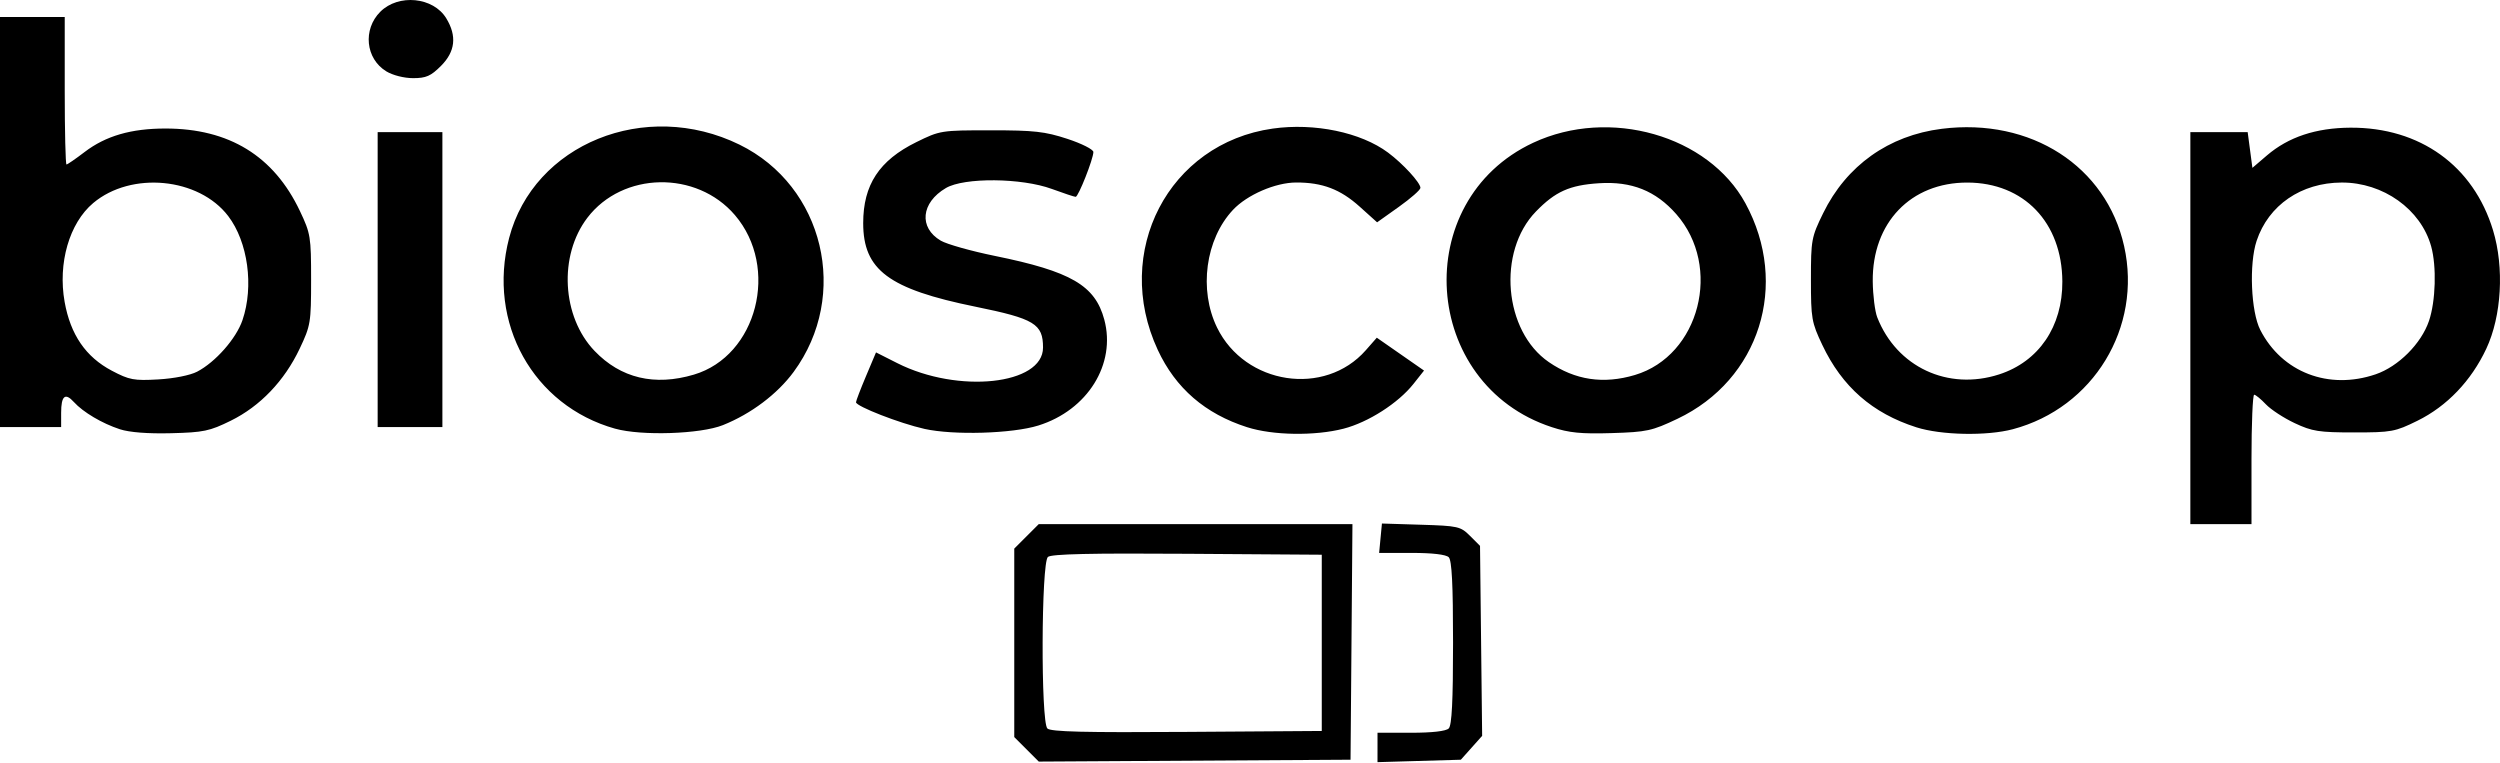
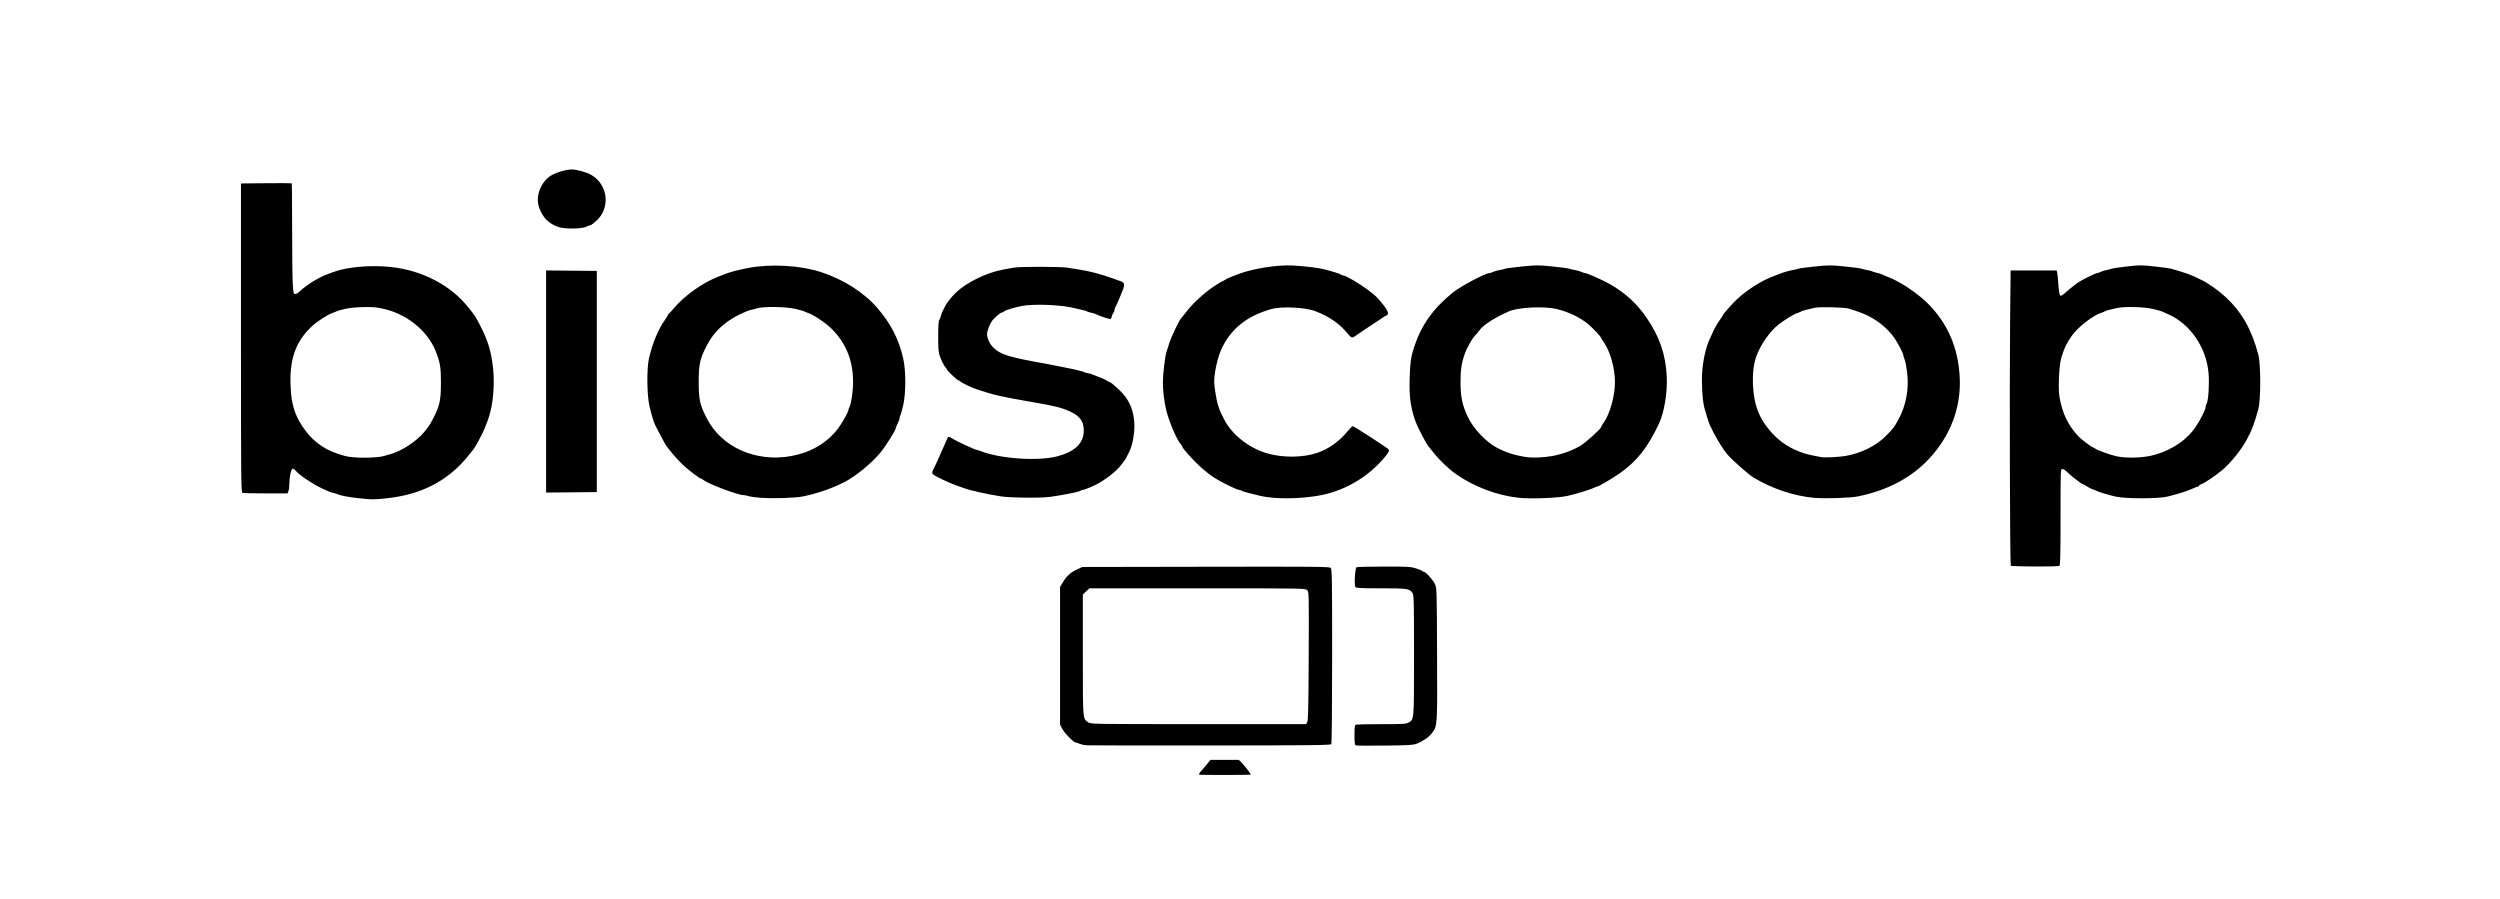
- <svg xmlns="http://www.w3.org/2000/svg" width="183.909mm" height="56.066mm" viewBox="0 0 183.909 56.066" version="1.1" id="svg1">
+ <svg xmlns="http://www.w3.org/2000/svg" version="1.1" id="svg1" width="640" height="230" viewBox="0 0 640 230">
  <defs id="defs1" />
-   <g id="layer1" transform="translate(-13.22917,-120.3857)">
-     <path style="fill:#000000;stroke-width:0.265" d="m 88.744,175.509 -0.902,-0.902 v -6.932 -6.932 l 0.9,-0.9 0.9,-0.9 h 11.539 11.539 l -0.07,8.665 -0.07,8.665 -11.467,0.069 -11.467,0.069 z m 21.719,-7.834 v -6.482 l -9.891,-0.069 c -7.08,-0.05 -9.994,0.016 -10.253,0.231 -0.494,0.41 -0.532,12.13 -0.041,12.621 0.242,0.242 2.749,0.304 10.253,0.251 l 9.932,-0.069 z m 4.101,7.696 v -1.081 h 2.461 c 1.561,0 2.577,-0.116 2.778,-0.318 0.228,-0.228 0.318,-1.999 0.318,-6.297 0,-4.298 -0.089,-6.069 -0.318,-6.297 -0.2,-0.2 -1.204,-0.318 -2.719,-0.318 h -2.401 l 0.103,-1.081 0.103,-1.081 2.875,0.089 c 2.734,0.084 2.911,0.125 3.608,0.822 l 0.733,0.733 0.078,6.988 0.078,6.988 -0.784,0.878 -0.784,0.878 -3.065,0.089 -3.065,0.089 z m 59.796,-30.847 v -14.42 h 2.108 2.108 l 0.174,1.315 0.174,1.315 1.07,-0.916 c 1.582,-1.354 3.605,-2.026 6.139,-2.04 5.12,-0.028 9.05,2.798 10.492,7.545 0.836,2.751 0.633,6.309 -0.495,8.715 -1.109,2.364 -2.892,4.23 -5.068,5.301 -1.644,0.81 -1.904,0.858 -4.658,0.858 -2.586,0 -3.082,-0.078 -4.372,-0.685 -0.8,-0.376 -1.753,-1 -2.117,-1.384 -0.364,-0.385 -0.751,-0.702 -0.86,-0.705 -0.109,-0.003 -0.198,2.139 -0.198,4.758 v 4.763 h -2.249 -2.249 z m 13.627,3.398 c 1.675,-0.571 3.356,-2.252 3.926,-3.926 0.495,-1.453 0.57,-4.013 0.162,-5.485 -0.758,-2.73 -3.53,-4.707 -6.584,-4.697 -2.975,0.01 -5.385,1.663 -6.258,4.293 -0.563,1.694 -0.418,5.204 0.27,6.549 1.595,3.12 5.032,4.442 8.484,3.266 z m -165.941,4.04 c -1.301,-0.424 -2.705,-1.255 -3.38,-2 -0.645,-0.713 -0.939,-0.463 -0.939,0.795 v 1.043 h -2.249 -2.249 v -15.081 -15.081 h 2.381 2.381 v 5.424 c 0,2.983 0.059,5.424 0.13,5.424 0.071,0 0.672,-0.414 1.334,-0.919 1.552,-1.184 3.419,-1.727 5.944,-1.727 4.685,0 7.973,2.018 9.895,6.073 0.782,1.65 0.821,1.889 0.821,5.04 0,3.169 -0.035,3.382 -0.843,5.086 -1.121,2.366 -2.906,4.232 -5.067,5.296 -1.555,0.766 -2.004,0.86 -4.393,0.92 -1.703,0.043 -3.059,-0.062 -3.766,-0.292 z m 5.683,-4.233 c 1.352,-0.705 2.876,-2.436 3.338,-3.792 0.849,-2.491 0.401,-5.755 -1.051,-7.658 -2.16,-2.832 -7.132,-3.311 -9.93,-0.957 -1.76,1.481 -2.611,4.428 -2.102,7.277 0.431,2.409 1.556,4.048 3.473,5.058 1.288,0.679 1.625,0.742 3.414,0.64 1.157,-0.066 2.349,-0.303 2.858,-0.568 z m 30.75,4.192 c -6.03,-1.689 -9.422,-7.787 -7.798,-14.023 1.803,-6.923 10.027,-10.26 16.944,-6.874 6.223,3.047 8.138,11.082 3.985,16.723 -1.2,1.63 -3.132,3.084 -5.2,3.912 -1.651,0.661 -5.992,0.804 -7.931,0.261 z m 5.799,-3.978 c 4.647,-1.38 6.315,-7.877 3.013,-11.735 -2.825,-3.301 -8.26,-3.202 -10.853,0.198 -2.123,2.784 -1.881,7.277 0.529,9.794 1.925,2.011 4.413,2.604 7.312,1.743 z m 16.949,3.991 c -1.811,-0.405 -5.027,-1.658 -5.027,-1.958 0,-0.097 0.331,-0.962 0.736,-1.922 l 0.736,-1.745 1.565,0.791 c 4.475,2.263 10.721,1.595 10.721,-1.146 0,-1.742 -0.629,-2.122 -4.964,-3.005 -6.385,-1.3 -8.265,-2.7 -8.265,-6.151 0,-2.816 1.177,-4.611 3.906,-5.955 1.748,-0.86 1.82,-0.872 5.481,-0.872 3.19,0 3.978,0.088 5.628,0.628 1.061,0.348 1.918,0.781 1.918,0.969 0,0.503 -1.104,3.298 -1.303,3.298 -0.094,0 -0.881,-0.261 -1.749,-0.58 -2.231,-0.82 -6.45,-0.857 -7.796,-0.068 -1.834,1.075 -2.012,2.917 -0.374,3.874 0.448,0.261 2.233,0.764 3.968,1.118 5.614,1.143 7.379,2.17 8.056,4.685 0.881,3.272 -1.228,6.661 -4.849,7.793 -1.919,0.6 -6.244,0.727 -8.389,0.247 z m 23.75,-0.119 c -3.094,-0.989 -5.269,-2.871 -6.579,-5.691 -3.349,-7.211 0.797,-15.193 8.456,-16.279 3.07,-0.435 6.487,0.276 8.486,1.767 1.098,0.818 2.376,2.211 2.382,2.593 0.002,0.146 -0.714,0.775 -1.592,1.4 l -1.596,1.135 -1.28,-1.151 c -1.424,-1.28 -2.741,-1.782 -4.672,-1.778 -1.531,0.003 -3.61,0.904 -4.651,2.014 -2.025,2.16 -2.527,5.884 -1.169,8.661 2.061,4.213 7.921,5.103 10.942,1.662 l 0.808,-0.92 1.737,1.209 1.737,1.209 -0.777,0.981 c -1.12,1.415 -3.327,2.827 -5.146,3.295 -2.111,0.543 -5.195,0.496 -7.085,-0.108 z m 22.41,-0.006 c -9.617,-3.148 -10.503,-16.655 -1.372,-20.921 5.612,-2.622 12.894,-0.544 15.615,4.455 3.253,5.977 1.042,12.981 -5.004,15.852 -1.876,0.891 -2.247,0.972 -4.837,1.051 -2.247,0.069 -3.123,-0.018 -4.403,-0.437 z m 6.114,-3.838 c 4.762,-1.421 6.443,-7.967 3.04,-11.834 -1.514,-1.72 -3.287,-2.427 -5.693,-2.271 -2.155,0.14 -3.207,0.612 -4.633,2.082 -2.862,2.949 -2.358,8.806 0.952,11.075 1.939,1.329 4.016,1.639 6.334,0.948 z m 20.698,3.847 c -3.234,-1.034 -5.458,-2.982 -6.914,-6.056 -0.789,-1.665 -0.837,-1.943 -0.837,-4.81 0,-2.921 0.036,-3.116 0.897,-4.879 1.715,-3.509 4.824,-5.722 8.726,-6.212 6.559,-0.824 12.105,2.747 13.418,8.639 1.332,5.974 -2.262,11.883 -8.186,13.46 -1.917,0.51 -5.274,0.443 -7.105,-0.142 z m 6.09,-3.889 c 2.918,-0.942 4.673,-3.52 4.654,-6.836 -0.025,-4.345 -2.832,-7.269 -6.986,-7.277 -4.169,-0.008 -7.008,2.956 -6.962,7.268 0.011,1.019 0.16,2.209 0.331,2.646 1.431,3.651 5.197,5.416 8.963,4.199 z m -119.278,-6.977 v -10.848 h 2.381 2.381 v 10.848 10.848 h -2.381 -2.381 z m 0.63,-15.322 c -1.519,-0.927 -1.734,-3.081 -0.436,-4.379 1.337,-1.337 3.899,-1.084 4.852,0.48 0.795,1.303 0.667,2.448 -0.39,3.505 -0.748,0.748 -1.094,0.899 -2.051,0.899 -0.664,-5.3e-4 -1.5,-0.214 -1.976,-0.504 z" id="path1" />
+   <g id="g1">
+     <path style="fill:#000000;stroke-width:0.72" d="m 307.077,198.333 c -0.192,-0.179 -0.096,-0.401 0.406,-0.932 0.278,-0.295 0.934,-1.062 1.458,-1.706 l 0.952,-1.17 h 3.624 3.624 l 0.733,0.754 c 1.07,1.101 2.517,3.033 2.283,3.05 -0.975,0.071 -13.004,0.075 -13.08,0.004 z m -29.034,-7.538 c -0.524,-0.044 -1.29,-0.226 -1.703,-0.404 -0.413,-0.179 -0.863,-0.325 -1.001,-0.325 -0.498,0 -2.812,-2.365 -3.382,-3.455 l -0.582,-1.115 v -17.611 -17.611 l 0.696,-1.176 c 0.95,-1.605 2.006,-2.567 3.641,-3.318 l 1.379,-0.634 31.594,-0.058 c 28.549,-0.052 31.63,-0.024 31.971,0.295 0.339,0.317 0.376,2.603 0.373,22.573 -0.002,12.87 -0.094,22.355 -0.219,22.539 -0.185,0.274 -4.589,0.323 -31.015,0.349 -16.94,0.016 -31.228,-0.006 -31.752,-0.05 z m 56.61,-5.912 c 0.24,-0.393 0.321,-4.051 0.374,-16.934 0.068,-16.276 0.064,-16.437 -0.417,-16.886 -0.482,-0.451 -0.637,-0.454 -28.102,-0.454 h -27.617 l -0.841,0.788 -0.841,0.788 v 15.497 c 0,16.9 -0.052,16.24 1.363,17.228 0.66,0.461 0.719,0.462 28.218,0.469 l 27.557,0.007 z m 12.392,5.94 c -0.213,-0.09 -0.298,-0.845 -0.298,-2.647 0,-2.093 0.064,-2.544 0.377,-2.656 0.207,-0.074 3.146,-0.135 6.53,-0.135 5.388,0 6.242,-0.048 6.868,-0.384 1.511,-0.812 1.467,-0.295 1.467,-17.242 0,-13.913 -0.037,-15.435 -0.393,-15.943 -0.8,-1.143 -1.226,-1.207 -8.021,-1.207 -5.106,0 -6.346,-0.059 -6.57,-0.312 -0.376,-0.424 -0.131,-4.834 0.282,-5.079 0.162,-0.096 3.321,-0.176 7.021,-0.178 6.265,-0.003 6.829,0.029 8.216,0.475 0.819,0.263 1.525,0.564 1.569,0.669 0.044,0.104 0.218,0.19 0.386,0.19 0.485,0 2.244,1.916 2.82,3.072 0.524,1.052 0.524,1.062 0.591,18.106 0.073,18.663 0.104,18.185 -1.322,20.138 -0.71,0.972 -2.29,2.069 -3.865,2.683 -0.948,0.37 -1.894,0.427 -8.216,0.497 -3.929,0.044 -7.278,0.023 -7.442,-0.046 z m 167.715,-46.008 c -0.216,-0.327 -0.344,-45.353 -0.177,-62.142 l 0.134,-13.431 h 5.887 5.887 l 0.145,0.502 c 0.08,0.276 0.216,1.632 0.302,3.014 0.087,1.382 0.275,2.658 0.419,2.837 0.216,0.269 0.549,0.072 1.928,-1.14 0.917,-0.805 2.149,-1.778 2.739,-2.161 1.192,-0.775 4.471,-2.381 4.866,-2.384 0.14,-6.9e-4 0.553,-0.147 0.919,-0.326 0.366,-0.179 1.062,-0.392 1.548,-0.474 0.486,-0.082 1.044,-0.227 1.241,-0.321 0.197,-0.095 1.936,-0.351 3.864,-0.569 3.339,-0.378 3.675,-0.378 7.08,-0.011 1.966,0.212 3.871,0.47 4.233,0.575 4.433,1.273 4.785,1.405 7.959,2.967 1.712,0.843 4.282,2.67 5.996,4.263 4.187,3.891 6.726,8.372 8.415,14.852 0.639,2.452 0.636,11.392 -0.005,13.821 -0.952,3.608 -1.707,5.58 -3.099,8.091 -1.426,2.574 -4.103,5.857 -6.196,7.601 -1.81,1.508 -4.561,3.345 -5.37,3.586 -0.271,0.08 -0.492,0.24 -0.492,0.354 0,0.114 -0.105,0.208 -0.234,0.208 -0.129,0 -0.861,0.284 -1.626,0.631 -1.373,0.622 -3.203,1.199 -6.236,1.966 -2.315,0.585 -10.823,0.582 -13.336,-0.004 -1.942,-0.453 -4.502,-1.233 -4.882,-1.487 -0.131,-0.088 -0.506,-0.234 -0.834,-0.326 -0.327,-0.092 -1.056,-0.455 -1.619,-0.808 -0.563,-0.352 -1.084,-0.641 -1.157,-0.641 -0.262,0 -3.148,-2.25 -3.862,-3.012 -0.401,-0.428 -0.947,-0.778 -1.213,-0.778 -0.48,0 -0.484,0.087 -0.484,12.348 0,9.729 -0.064,12.371 -0.3,12.456 -0.664,0.238 -12.279,0.185 -12.439,-0.058 z M 550.423,116.718 c 4.224,-0.87 8.401,-3.308 10.843,-6.328 1.422,-1.759 3.384,-5.383 3.384,-6.253 0,-0.204 0.119,-0.58 0.265,-0.835 0.444,-0.777 0.708,-5.198 0.469,-7.862 -0.59,-6.565 -4.758,-12.595 -10.378,-15.014 -0.655,-0.282 -1.368,-0.601 -1.585,-0.71 -0.217,-0.109 -1.303,-0.403 -2.414,-0.655 -2.179,-0.493 -7.016,-0.624 -8.861,-0.239 -2.013,0.42 -3.086,0.704 -3.325,0.881 -0.136,0.101 -0.498,0.256 -0.804,0.344 -2.086,0.599 -6.116,3.723 -7.629,5.913 -1.433,2.075 -1.799,2.836 -2.681,5.573 -0.57,1.77 -0.864,7.804 -0.489,10.032 0.711,4.222 2.232,7.379 4.917,10.208 0.622,0.655 3.352,2.722 3.596,2.722 0.102,0 0.355,0.133 0.562,0.295 0.591,0.464 3.793,1.632 5.496,2.004 2.283,0.499 5.997,0.466 8.635,-0.078 z M 91.814,127.54 c -2.768,-0.294 -4.496,-0.636 -5.783,-1.144 -0.43,-0.17 -0.919,-0.309 -1.086,-0.309 -0.167,0 -1.321,-0.482 -2.564,-1.071 -2.437,-1.154 -5.696,-3.348 -6.648,-4.475 -0.382,-0.452 -0.694,-0.635 -0.885,-0.518 -0.38,0.232 -0.777,2.198 -0.777,3.851 0,0.711 -0.105,1.55 -0.232,1.864 l -0.232,0.572 h -5.583 c -3.071,0 -5.752,-0.061 -5.96,-0.135 -0.342,-0.123 -0.377,-3.825 -0.377,-39.673 V 46.964 l 6.45,-0.063 c 3.548,-0.034 6.495,-0.021 6.549,0.03 0.054,0.051 0.099,5.227 0.099,11.501 0,6.275 0.07,12.628 0.156,14.118 0.146,2.543 0.186,2.71 0.648,2.71 0.271,0 0.763,-0.284 1.095,-0.632 0.751,-0.788 3.19,-2.523 4.432,-3.153 0.514,-0.261 1.094,-0.564 1.291,-0.674 0.341,-0.191 0.821,-0.382 2.977,-1.185 3.445,-1.282 9.58,-1.812 14.655,-1.268 8.066,0.865 15.329,4.655 19.88,10.373 1.738,2.183 1.773,2.236 2.925,4.452 2.108,4.054 2.96,6.908 3.413,11.439 0.346,3.462 0.036,7.979 -0.746,10.871 -0.479,1.77 -0.579,2.058 -1.51,4.329 -0.557,1.358 -2.35,4.72 -2.76,5.172 -0.144,0.159 -0.654,0.791 -1.135,1.404 -3.783,4.831 -8.596,8.116 -14.48,9.882 -2.198,0.66 -4.759,1.133 -7.451,1.377 -2.851,0.258 -2.92,0.257 -6.361,-0.109 z m 6.492,-10.804 c 2.578,-0.697 3.503,-1.059 5.207,-2.035 3.3,-1.89 5.68,-4.283 7.23,-7.268 1.846,-3.555 2.135,-4.846 2.135,-9.545 0,-3.858 -0.19,-5.023 -1.28,-7.839 -1.566,-4.046 -5.159,-7.691 -9.526,-9.662 -1.794,-0.81 -2.589,-1.058 -5.02,-1.564 -1.846,-0.385 -6.447,-0.253 -8.66,0.247 -1.131,0.256 -2.164,0.545 -2.295,0.641 -0.131,0.097 -0.496,0.251 -0.812,0.341 -1.149,0.331 -3.986,2.137 -5.38,3.427 -4.246,3.927 -5.887,8.594 -5.495,15.634 0.15,2.69 0.261,3.416 0.856,5.573 0.779,2.827 3.256,6.528 5.653,8.447 2.171,1.738 4,2.632 7.321,3.579 2.125,0.606 7.864,0.619 10.065,0.024 z m 96.386,10.694 c -1.31,-0.099 -2.683,-0.292 -3.052,-0.428 -0.369,-0.136 -0.936,-0.247 -1.26,-0.247 -1.485,0 -9.148,-2.896 -10.345,-3.91 -0.211,-0.179 -0.464,-0.326 -0.562,-0.326 -0.366,0 -3.174,-2.129 -4.677,-3.546 -0.857,-0.808 -2.115,-2.172 -2.794,-3.03 -0.68,-0.858 -1.319,-1.661 -1.42,-1.783 -0.201,-0.243 -2.653,-4.851 -2.965,-5.573 -0.395,-0.913 -0.924,-2.737 -1.384,-4.773 -0.626,-2.765 -0.681,-9.514 -0.098,-12.058 0.9,-3.93 2.401,-7.532 4.149,-9.956 0.392,-0.544 0.713,-1.076 0.713,-1.183 0,-0.106 0.081,-0.227 0.18,-0.267 0.099,-0.041 0.732,-0.729 1.408,-1.53 2.654,-3.146 7.401,-6.511 11.272,-7.988 0.72,-0.275 1.524,-0.587 1.786,-0.693 1.232,-0.498 3.41,-1.065 5.954,-1.549 5.692,-1.083 13.161,-0.668 18.456,1.024 5.762,1.842 11.071,5.205 14.527,9.202 3.485,4.031 5.571,8.115 6.657,13.031 0.689,3.119 0.688,8.747 -5.2e-4,11.835 -0.269,1.204 -0.59,2.367 -0.714,2.584 -0.124,0.218 -0.23,0.578 -0.234,0.8 -0.004,0.223 -0.215,0.806 -0.468,1.296 -0.253,0.49 -0.464,1.003 -0.468,1.139 -0.021,0.631 -2.571,4.68 -4.126,6.552 -2.124,2.555 -6.247,5.918 -8.98,7.323 -3.101,1.595 -6.967,2.943 -10.597,3.696 -2.018,0.419 -7.693,0.603 -10.955,0.356 z m 7.917,-10.695 c 4.912,-0.906 8.92,-3.227 11.76,-6.81 1.056,-1.333 2.827,-4.445 2.827,-4.969 0,-0.152 0.102,-0.45 0.228,-0.663 0.479,-0.815 0.963,-4.103 0.963,-6.54 -4.1e-4,-5.651 -1.975,-10.32 -5.916,-13.987 -1.551,-1.443 -4.522,-3.354 -5.775,-3.714 -0.315,-0.091 -0.681,-0.244 -0.812,-0.341 -0.131,-0.097 -1.164,-0.386 -2.295,-0.641 -2.551,-0.577 -8.293,-0.649 -9.85,-0.124 -0.524,0.177 -1.092,0.323 -1.263,0.325 -0.171,0.002 -0.814,0.208 -1.429,0.458 -4.746,1.931 -8.058,4.772 -10.067,8.633 -1.797,3.453 -2.113,4.864 -2.113,9.415 0,4.575 0.3,5.899 2.135,9.433 3.809,7.335 12.564,11.195 21.607,9.526 z m 123.42,10.702 c -1.113,-0.092 -2.56,-0.294 -3.215,-0.448 -3.043,-0.716 -4.782,-1.195 -4.989,-1.375 -0.124,-0.108 -0.392,-0.198 -0.595,-0.2 -0.556,-0.005 -4.313,-1.83 -6.266,-3.043 -0.948,-0.589 -2.649,-1.925 -3.78,-2.969 -1.945,-1.796 -4.493,-4.649 -4.493,-5.031 0,-0.097 -0.149,-0.334 -0.33,-0.527 -1.04,-1.108 -3.086,-5.86 -3.8,-8.823 -0.53,-2.202 -0.872,-5.005 -0.866,-7.113 0.005,-2.055 0.539,-6.623 0.904,-7.742 0.134,-0.412 0.482,-1.502 0.773,-2.421 0.466,-1.473 2.382,-5.524 2.899,-6.13 0.105,-0.123 0.868,-1.076 1.696,-2.119 1.768,-2.226 4.742,-4.888 7.218,-6.46 0.968,-0.615 1.829,-1.118 1.913,-1.118 0.084,0 0.322,-0.134 0.529,-0.297 0.207,-0.163 0.965,-0.52 1.686,-0.792 0.72,-0.272 1.524,-0.58 1.786,-0.683 3.486,-1.372 9.991,-2.397 13.82,-2.178 3.232,0.185 6.438,0.568 7.936,0.949 2.484,0.631 3.961,1.09 4.434,1.378 0.258,0.157 0.604,0.286 0.767,0.286 0.522,0 3.904,1.984 5.891,3.456 2.196,1.627 2.472,1.891 4.15,3.968 1.277,1.581 1.547,2.507 0.808,2.769 -0.229,0.081 -0.543,0.254 -0.698,0.383 -0.155,0.129 -0.833,0.587 -1.507,1.016 -1.385,0.882 -5.116,3.378 -5.822,3.895 -0.704,0.515 -0.973,0.426 -1.821,-0.607 -2.134,-2.598 -4.565,-4.305 -8.192,-5.753 -2.588,-1.033 -8.715,-1.343 -11.431,-0.578 -6.303,1.776 -10.426,5.12 -12.821,10.399 -0.662,1.459 -1.309,3.895 -1.605,6.046 -0.255,1.849 -0.24,2.509 0.109,4.793 0.47,3.079 0.928,4.479 2.331,7.129 2.013,3.803 6.143,7.084 10.677,8.483 3.997,1.233 9.283,1.224 13.019,-0.023 2.903,-0.969 5.702,-2.94 7.744,-5.452 0.657,-0.808 1.298,-1.443 1.424,-1.409 0.442,0.117 8.415,5.259 9.051,5.837 0.424,0.386 0.261,0.754 -0.993,2.247 -3.737,4.448 -8.868,7.701 -14.527,9.209 -3.674,0.979 -9.405,1.415 -13.812,1.05 z m 62.751,-0.006 c -5.566,-0.613 -11.307,-2.771 -15.956,-5.997 -1.878,-1.303 -4.247,-3.553 -5.782,-5.491 -0.68,-0.858 -1.347,-1.684 -1.483,-1.834 -0.344,-0.382 -2.487,-4.439 -2.916,-5.522 -1.448,-3.651 -1.917,-6.713 -1.776,-11.592 0.12,-4.135 0.335,-5.68 1.123,-8.079 1.861,-5.666 4.819,-9.851 9.881,-13.982 1.972,-1.609 8.384,-5.021 9.445,-5.026 0.175,-6.9e-4 0.605,-0.141 0.954,-0.312 0.349,-0.171 1.1,-0.382 1.667,-0.47 0.567,-0.088 1.192,-0.238 1.389,-0.334 0.196,-0.096 2.136,-0.352 4.311,-0.569 3.788,-0.379 4.117,-0.379 7.859,0.001 2.148,0.218 4.066,0.475 4.263,0.569 0.196,0.095 0.821,0.244 1.389,0.332 0.567,0.088 1.318,0.3 1.667,0.47 0.349,0.171 0.766,0.311 0.925,0.312 0.571,0.003 4.835,1.91 6.637,2.968 3.795,2.229 6.599,4.805 9.024,8.291 3.411,4.903 5.018,9.541 5.291,15.27 0.191,4.014 -0.648,9.134 -1.954,11.926 -2.92,6.24 -5.694,9.739 -10.226,12.902 -1.678,1.171 -5.237,3.259 -5.559,3.262 -0.094,6.9e-4 -0.458,0.142 -0.809,0.313 -1.076,0.526 -4.721,1.64 -6.982,2.135 -2.413,0.528 -9.396,0.785 -12.383,0.456 z m 8.615,-10.693 c 2.571,-0.475 5.202,-1.434 7.221,-2.633 1.288,-0.765 5.239,-4.335 5.239,-4.734 0,-0.112 0.307,-0.635 0.682,-1.163 1.62,-2.278 2.89,-6.855 2.89,-10.415 0,-3.542 -1.23,-7.895 -2.89,-10.228 -0.375,-0.527 -0.683,-1.029 -0.684,-1.115 -0.003,-0.244 -2.157,-2.536 -3.213,-3.419 -2.095,-1.752 -5.028,-3.169 -8.097,-3.913 -3.222,-0.78 -9.859,-0.465 -12.24,0.582 -3.558,1.564 -6.557,3.472 -7.467,4.75 -0.318,0.446 -0.552,0.723 -1.596,1.885 -0.412,0.458 -1.68,2.748 -2.056,3.713 -0.958,2.458 -1.289,4.397 -1.292,7.574 -0.004,4.022 0.445,6.142 1.969,9.293 1.402,2.899 4.598,6.254 7.322,7.686 2.409,1.266 4.597,1.96 7.621,2.418 1.551,0.235 4.471,0.11 6.591,-0.281 z m 66.877,10.694 c -5.14,-0.483 -10.741,-2.378 -15.443,-5.225 -1.184,-0.717 -5.534,-4.564 -6.546,-5.789 -1.516,-1.835 -3.208,-4.656 -4.563,-7.608 -0.265,-0.577 -1.044,-3.033 -1.414,-4.458 -0.519,-1.997 -0.771,-6.643 -0.518,-9.551 0.262,-3.016 1.036,-6.258 1.924,-8.06 0.121,-0.245 0.444,-0.947 0.719,-1.56 0.618,-1.38 1.073,-2.178 1.945,-3.411 0.373,-0.527 0.678,-1.018 0.678,-1.09 0,-0.216 2.472,-3.006 3.597,-4.059 2.495,-2.336 6.132,-4.666 9.025,-5.783 0.72,-0.278 1.524,-0.59 1.786,-0.693 1.094,-0.43 2.681,-0.889 3.572,-1.032 0.524,-0.084 1.113,-0.229 1.31,-0.322 0.196,-0.093 2.099,-0.346 4.227,-0.562 3.669,-0.373 4.07,-0.374 7.717,-0.014 2.116,0.209 4.018,0.463 4.227,0.566 0.209,0.103 0.862,0.26 1.451,0.349 0.589,0.089 1.179,0.24 1.31,0.335 0.131,0.095 0.61,0.246 1.064,0.338 0.454,0.091 0.99,0.247 1.191,0.346 0.343,0.17 2.078,0.898 2.866,1.202 0.196,0.076 0.574,0.26 0.838,0.408 0.265,0.148 1.015,0.561 1.667,0.917 1.664,0.908 4.768,3.214 6.227,4.626 5.438,5.262 8.255,11.723 8.574,19.667 0.3,7.446 -2.419,14.587 -7.751,20.36 -4.541,4.917 -10.629,8.161 -18.285,9.745 -2.001,0.414 -8.597,0.622 -11.394,0.359 z m 8.232,-10.717 c 3.929,-0.682 7.766,-2.58 10.232,-5.06 1.899,-1.91 2.136,-2.218 3.22,-4.182 2.007,-3.636 2.796,-7.886 2.262,-12.194 -0.172,-1.385 -0.459,-2.857 -0.639,-3.271 -0.18,-0.413 -0.327,-0.888 -0.327,-1.054 0,-0.562 -1.715,-3.735 -2.692,-4.982 -2.251,-2.872 -5.418,-5.06 -9.012,-6.228 -0.832,-0.271 -1.835,-0.601 -2.228,-0.735 -1.005,-0.342 -7.451,-0.505 -8.724,-0.22 -2.417,0.541 -3.013,0.708 -3.675,1.031 -0.384,0.188 -0.777,0.342 -0.873,0.343 -0.371,0.003 -3.46,1.888 -4.671,2.85 -2.319,1.843 -4.65,5.171 -5.761,8.225 -1.409,3.872 -1.108,10.639 0.647,14.562 0.756,1.69 1.199,2.405 2.489,4.021 2.138,2.677 4.588,4.487 7.807,5.766 1.527,0.607 2.507,0.853 5.736,1.442 0.907,0.165 4.488,-0.016 6.208,-0.315 z m -216.251,10.358 c -3.377,-0.517 -7.869,-1.514 -9.407,-2.086 -0.262,-0.098 -1.119,-0.401 -1.905,-0.675 -2.131,-0.743 -5.89,-2.554 -6.174,-2.976 -0.184,-0.273 -0.135,-0.588 0.188,-1.208 0.483,-0.927 0.829,-1.675 1.473,-3.18 0.581,-1.357 1.276,-2.913 1.544,-3.455 0.121,-0.245 0.327,-0.722 0.457,-1.059 0.288,-0.744 0.434,-0.755 1.466,-0.104 0.987,0.623 5.769,2.835 6.128,2.835 0.142,0 0.611,0.141 1.041,0.312 4.982,1.991 14.779,2.643 19.715,1.312 4.463,-1.203 6.668,-3.378 6.668,-6.576 0,-2.334 -0.987,-3.704 -3.502,-4.864 -2.101,-0.968 -3.919,-1.431 -9.119,-2.319 -8.376,-1.431 -10.387,-1.89 -14.765,-3.365 -1.42,-0.478 -3.777,-1.604 -4.212,-2.01 -0.191,-0.179 -0.44,-0.325 -0.553,-0.325 -0.254,0 -2.856,-2.454 -2.856,-2.693 0,-0.095 -0.134,-0.307 -0.298,-0.471 -0.397,-0.397 -1.022,-1.601 -1.541,-2.966 -0.345,-0.907 -0.424,-1.844 -0.424,-5.037 0,-2.593 0.092,-4.029 0.27,-4.236 0.149,-0.172 0.35,-0.661 0.447,-1.086 0.097,-0.425 0.27,-0.927 0.385,-1.115 0.114,-0.188 0.315,-0.592 0.445,-0.899 0.425,-0.995 1.732,-2.711 2.977,-3.908 2.747,-2.639 7.889,-5.141 12.145,-5.91 0.786,-0.142 1.965,-0.36 2.62,-0.484 1.618,-0.307 12.007,-0.293 13.931,0.02 0.851,0.138 2.191,0.352 2.977,0.476 2.618,0.411 5.495,1.171 8.454,2.235 0.72,0.259 1.607,0.574 1.97,0.701 1.119,0.39 1.219,0.886 0.523,2.579 -0.341,0.828 -0.784,1.907 -0.986,2.397 -0.202,0.49 -0.516,1.158 -0.699,1.483 -0.182,0.325 -0.335,0.777 -0.339,1.003 -0.004,0.226 -0.165,0.606 -0.357,0.844 -0.192,0.238 -0.35,0.617 -0.35,0.843 0,0.226 -0.148,0.463 -0.329,0.529 -0.287,0.103 -2.684,-0.684 -3.727,-1.224 -0.201,-0.104 -0.737,-0.263 -1.191,-0.355 -0.454,-0.091 -0.933,-0.243 -1.064,-0.337 -0.131,-0.094 -0.613,-0.243 -1.072,-0.331 -0.458,-0.088 -1.316,-0.291 -1.905,-0.451 -3.349,-0.913 -10.562,-1.22 -13.812,-0.589 -1.9,0.369 -4.525,1.196 -4.525,1.425 0,0.093 -0.147,0.169 -0.326,0.169 -0.451,0 -2.188,1.459 -2.748,2.309 -0.599,0.91 -1.205,2.553 -1.209,3.28 -0.006,1.064 0.744,2.638 1.674,3.508 1.914,1.792 3.881,2.384 13.802,4.158 1.113,0.199 2.506,0.471 3.096,0.605 0.589,0.134 1.5,0.318 2.024,0.409 1.571,0.275 4.02,0.889 4.462,1.12 0.227,0.119 0.582,0.216 0.787,0.216 0.205,0 0.823,0.183 1.373,0.406 0.549,0.224 1.481,0.593 2.071,0.822 0.589,0.229 1.241,0.547 1.448,0.708 0.207,0.161 0.452,0.293 0.546,0.293 0.268,0 0.836,0.451 2.522,2.006 2.66,2.453 3.923,5.469 3.921,9.363 -0.002,2.139 -0.504,4.756 -1.201,6.242 -0.572,1.222 -1.152,2.33 -1.284,2.452 -0.066,0.061 -0.432,0.543 -0.815,1.07 -1.217,1.679 -4.08,3.922 -6.686,5.238 -1.157,0.584 -2.925,1.271 -3.273,1.271 -0.177,0 -0.424,0.09 -0.549,0.199 -0.284,0.251 -1.77,0.58 -5.704,1.264 -2.652,0.461 -3.779,0.536 -7.859,0.52 -2.84,-0.011 -5.58,-0.144 -6.787,-0.329 z M 139.8,97.665 v -28.43 l 6.489,0.059 6.489,0.059 v 28.311 28.311 l -6.489,0.059 -6.489,0.059 z m 3.169,-39.544 c -2.512,-0.87 -3.964,-2.327 -4.943,-4.958 -1.031,-2.771 0.373,-6.587 3.019,-8.209 1.332,-0.816 3.88,-1.571 5.304,-1.571 1.304,0 3.884,0.718 5.045,1.405 4.261,2.518 4.925,8.375 1.324,11.692 -0.699,0.644 -1.4,1.171 -1.557,1.172 -0.158,6.96e-4 -0.609,0.168 -1.001,0.373 -1.138,0.591 -5.59,0.651 -7.19,0.097 z" id="path1" />
  </g>
</svg>
